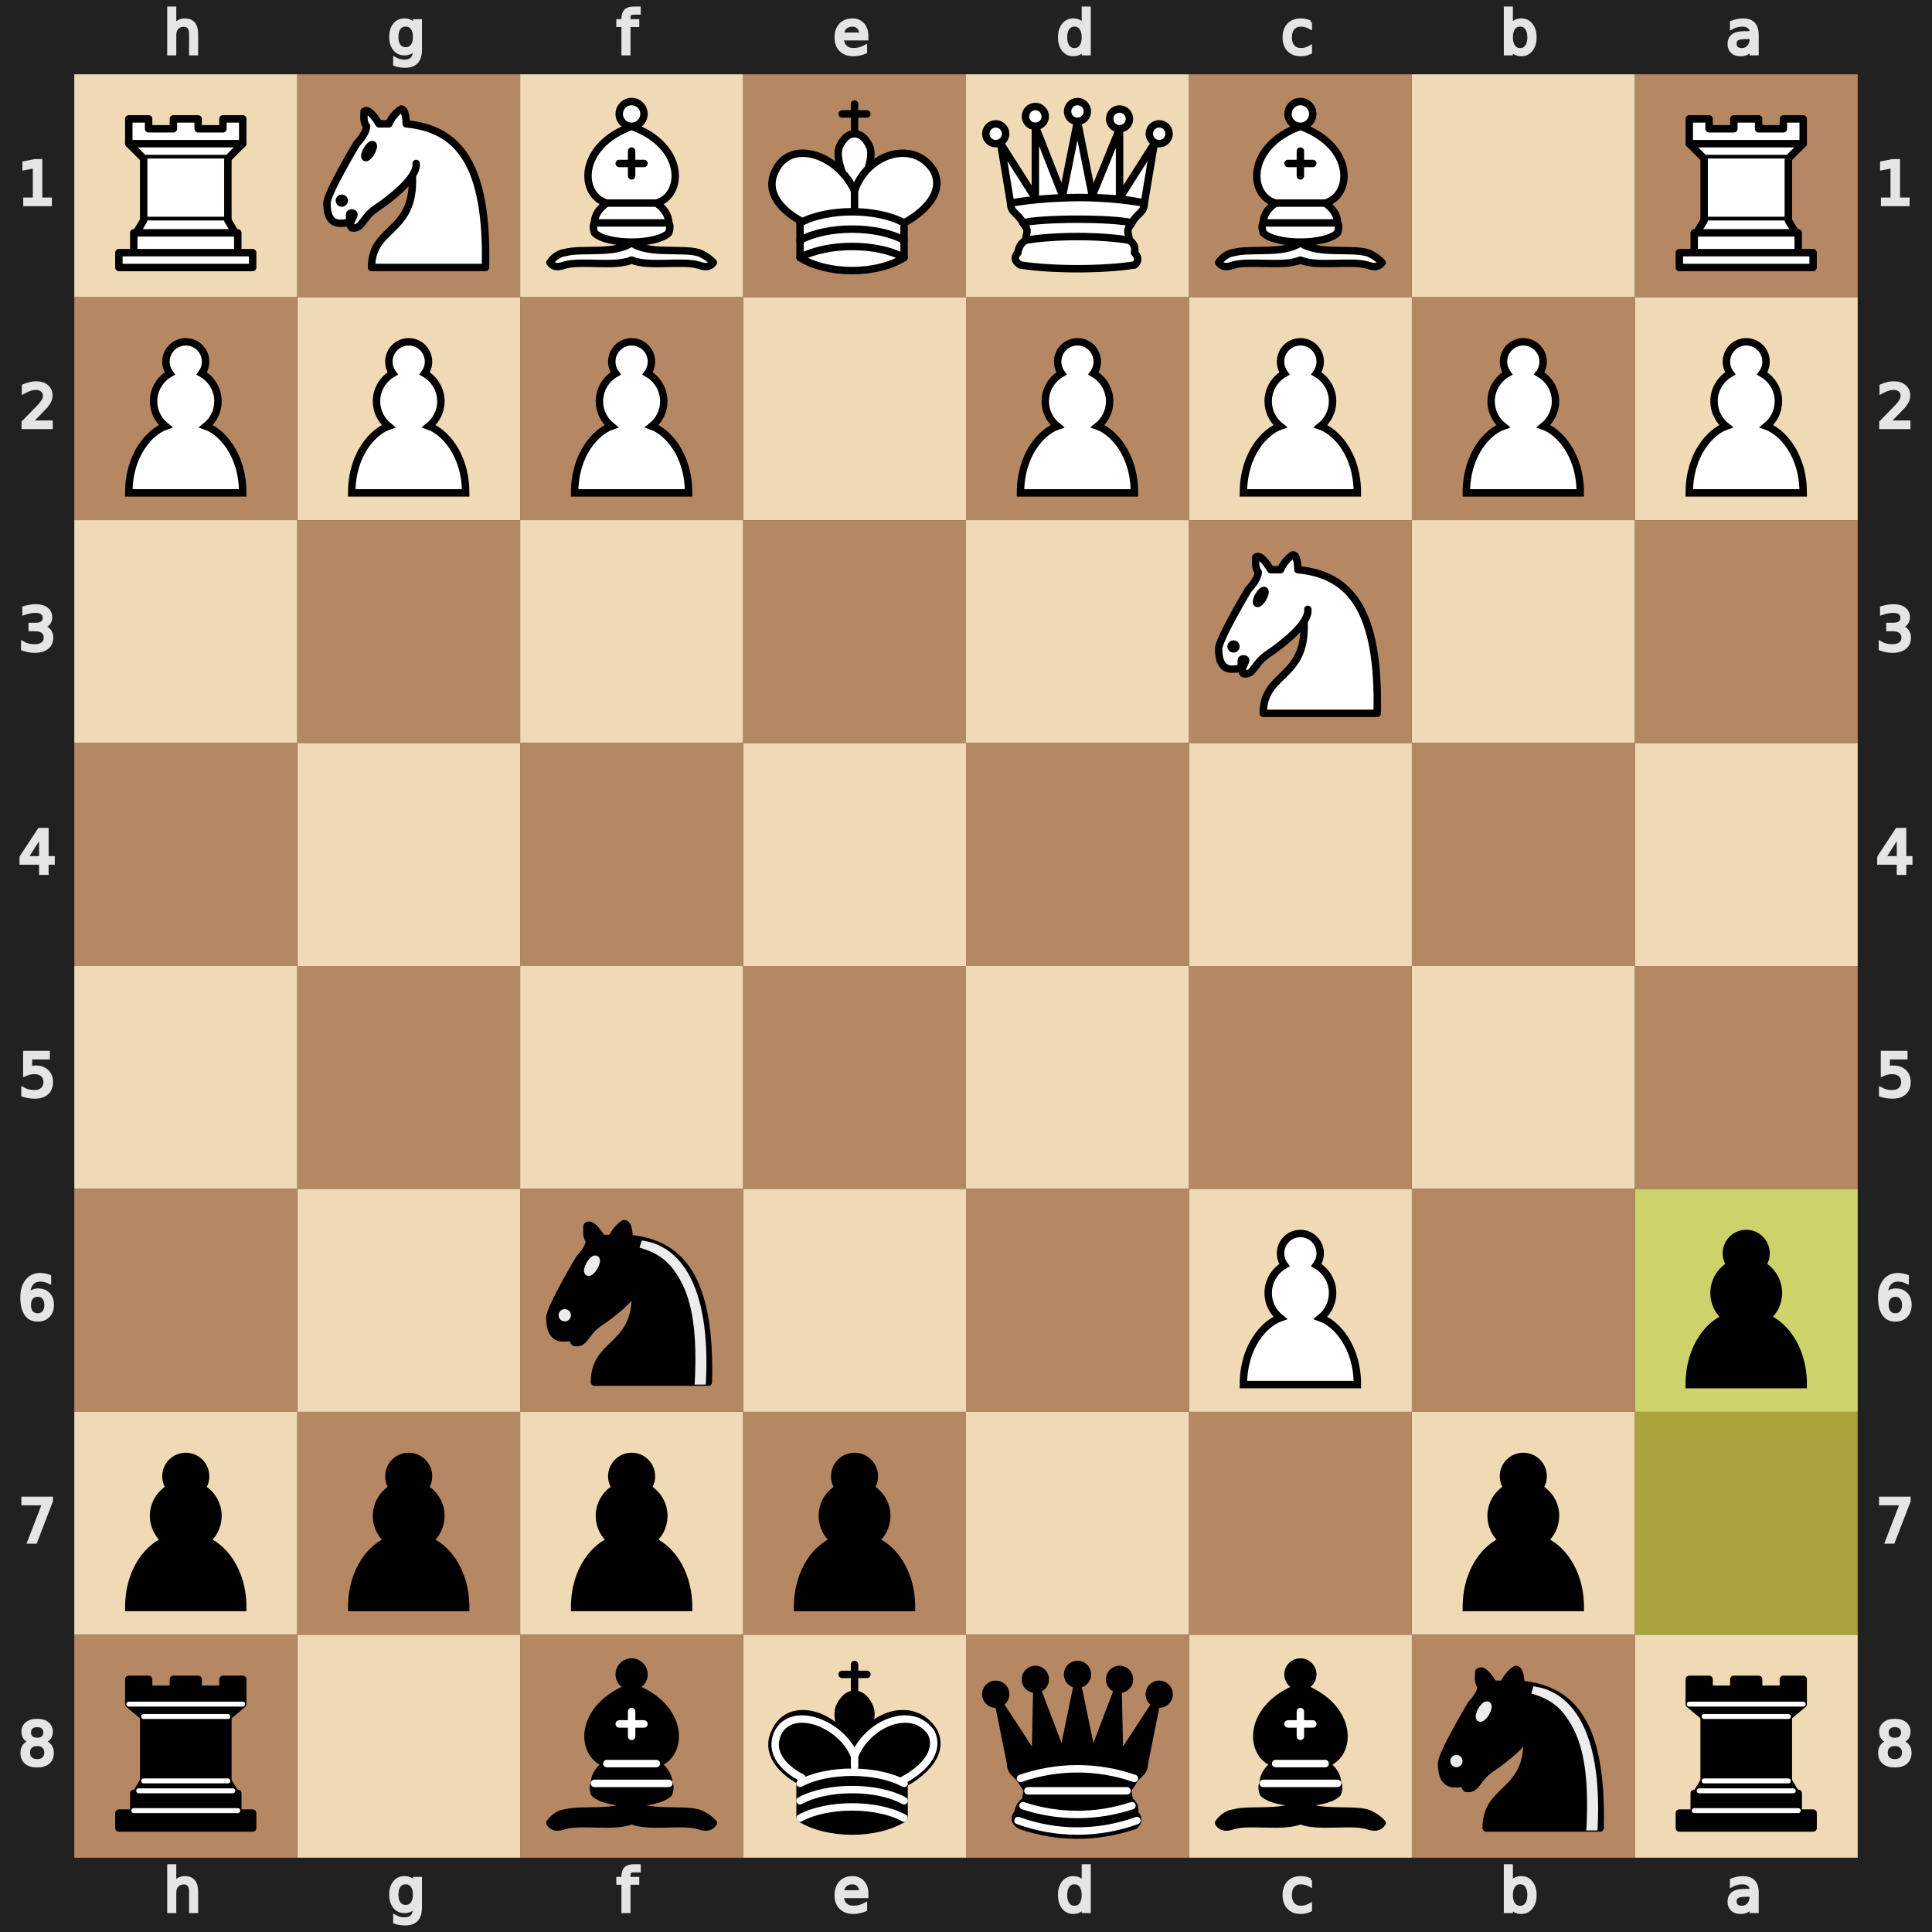
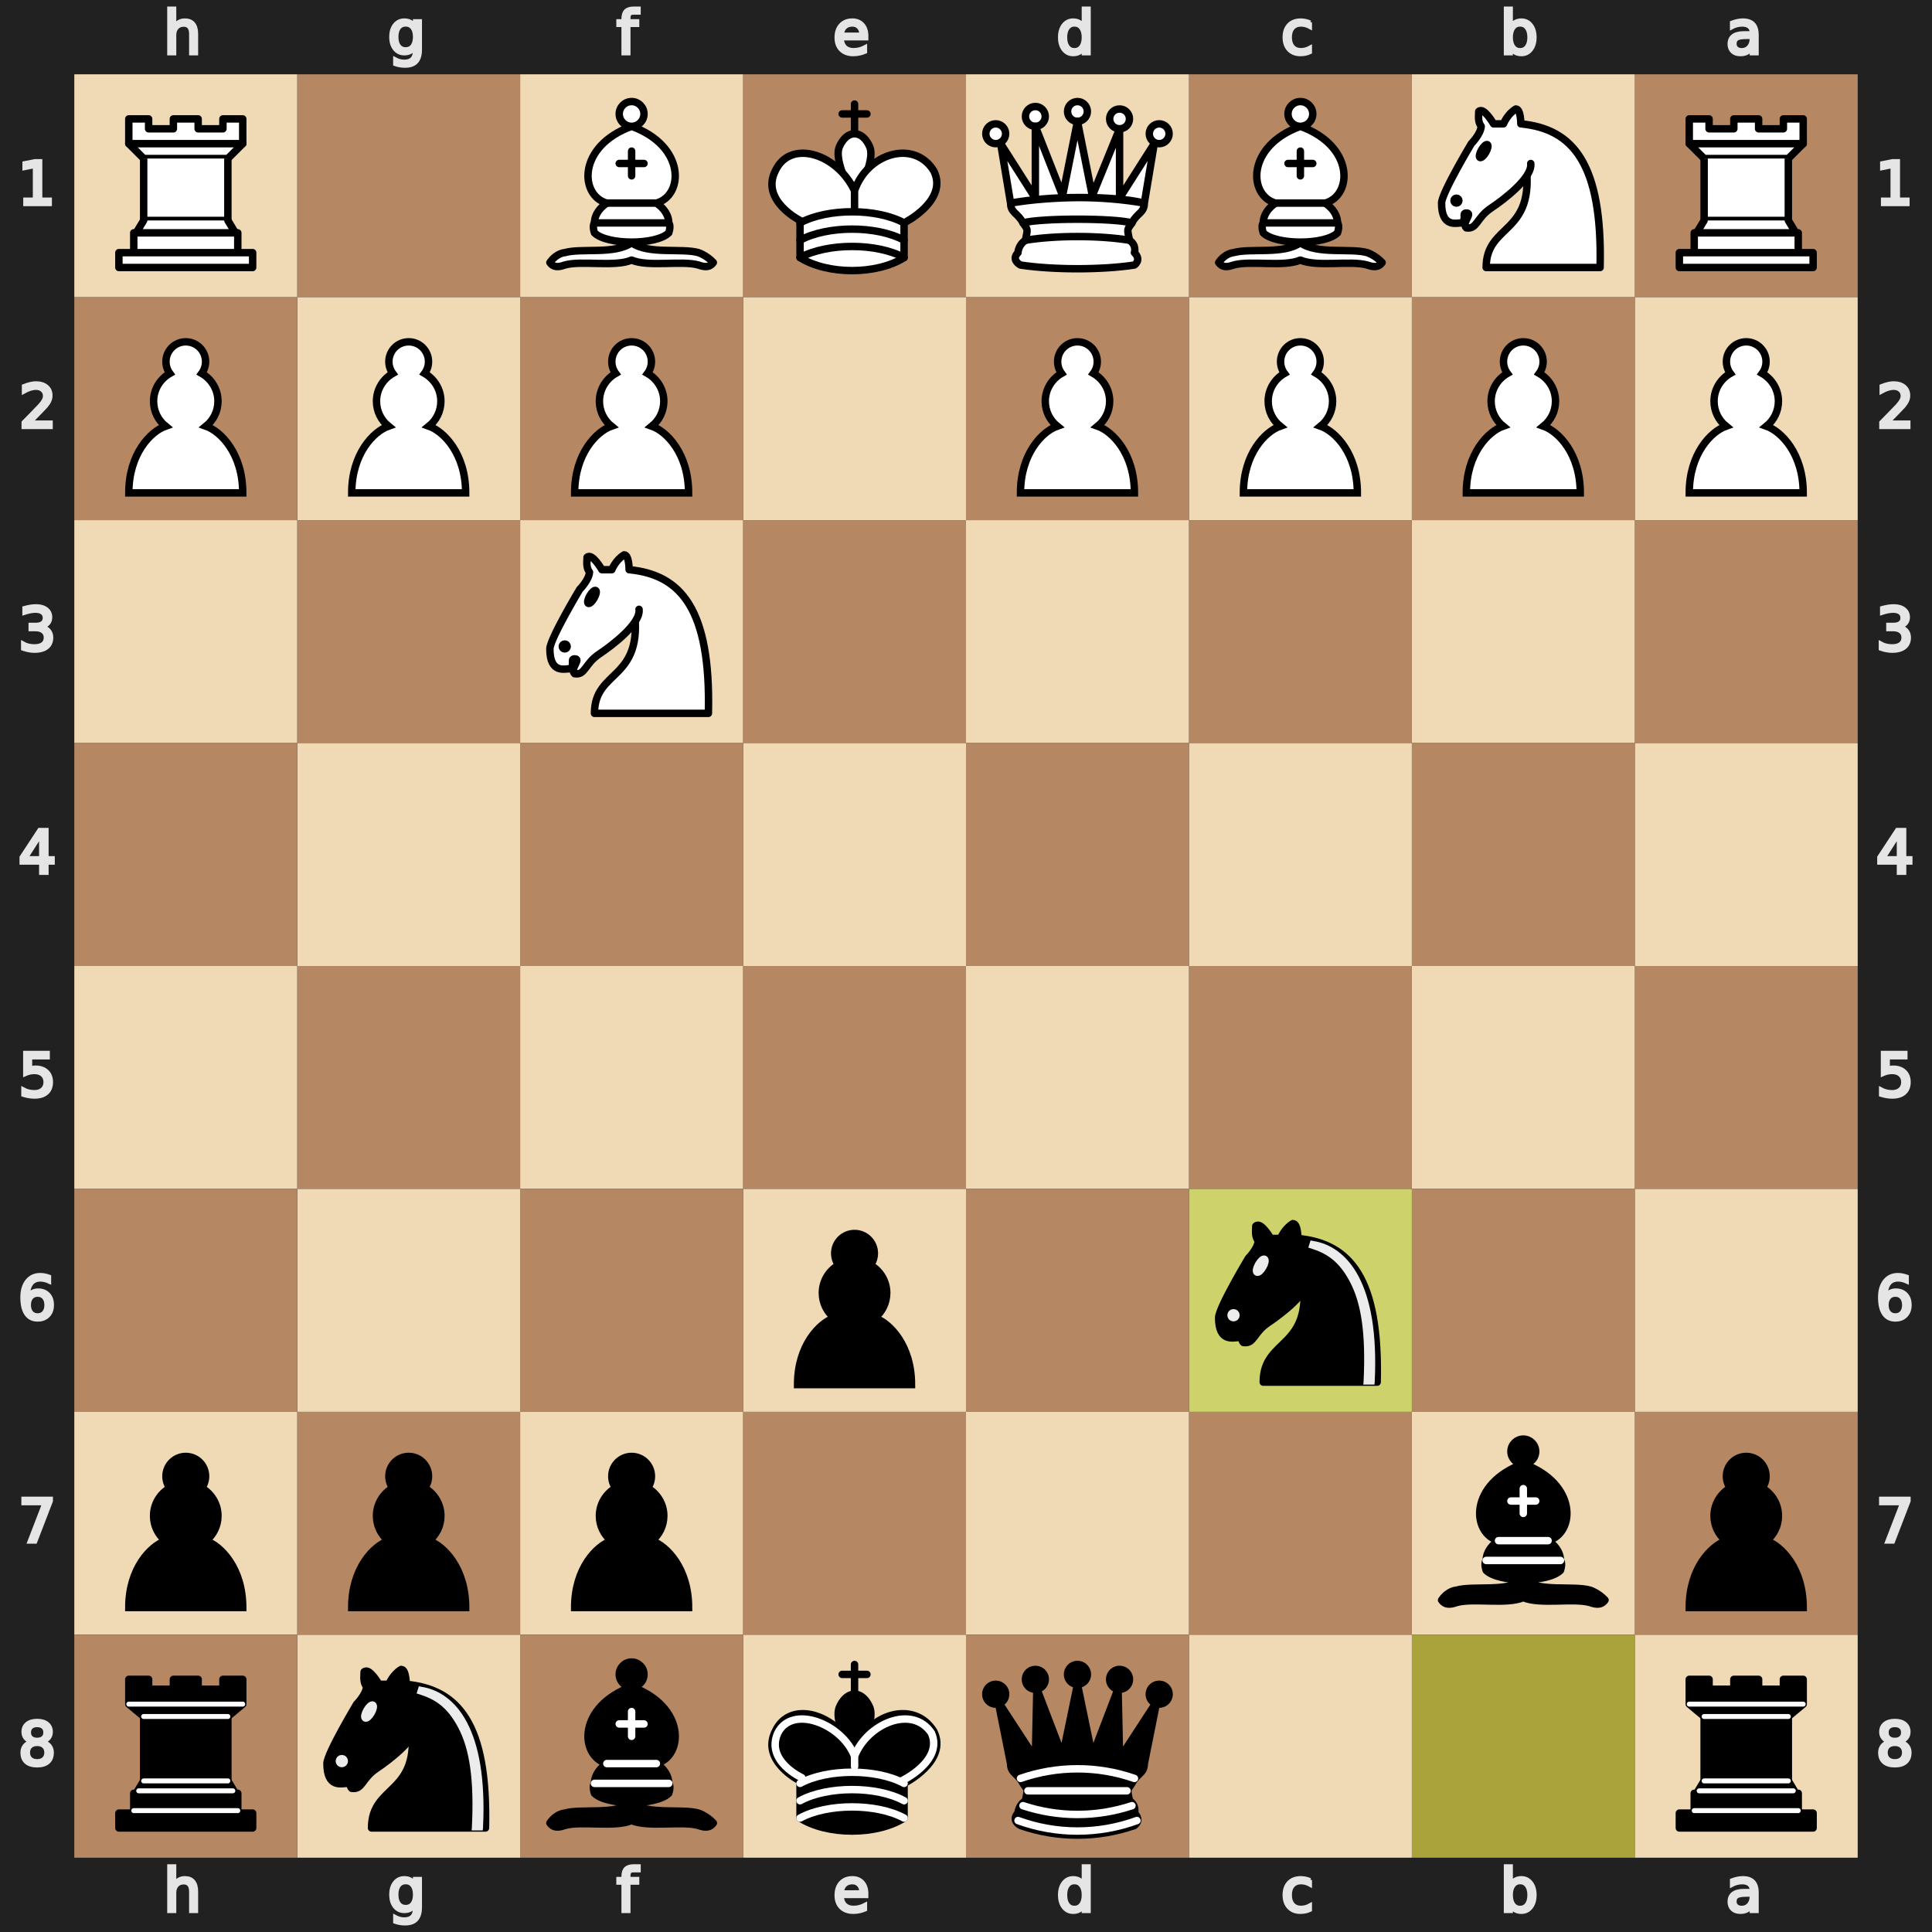
<svg xmlns="http://www.w3.org/2000/svg" xmlns:xlink="http://www.w3.org/1999/xlink" version="1.2" baseProfile="tiny" viewBox="0 0 390 390">
  <defs>
    <g id="white-pawn" class="white pawn">
      <path d="M22.5 9c-2.21 0-4 1.79-4 4 0 .89.29 1.71.78 2.38C17.33 16.5 16 18.59 16 21c0 2.03.94 3.84 2.41 5.03-3 1.06-7.41 5.55-7.41 13.47h23c0-7.92-4.41-12.41-7.41-13.47 1.47-1.19 2.41-3 2.41-5.03 0-2.41-1.33-4.5-3.28-5.62.49-.67.78-1.49.78-2.38 0-2.21-1.79-4-4-4z" fill="#fff" stroke="#000" stroke-width="1.5" stroke-linecap="round" />
    </g>
    <g id="white-knight" class="white knight" fill="none" fill-rule="evenodd" stroke="#000" stroke-width="1.5" stroke-linecap="round" stroke-linejoin="round">
      <path d="M 22,10 C 32.5,11 38.5,18 38,39 L 15,39 C 15,30 25,32.5 23,18" style="fill:#ffffff; stroke:#000000;" />
      <path d="M 24,18 C 24.38,20.91 18.45,25.37 16,27 C 13,29 13.18,31.34 11,31 C 9.958,30.06 12.41,27.96 11,28 C 10,28 11.19,29.23 10,30 C 9,30 5.997,31 6,26 C 6,24 12,14 12,14 C 12,14 13.89,12.1 14,10.5 C 13.27,9.506 13.5,8.5 13.5,7.5 C 14.5,6.5 16.5,10 16.5,10 L 18.5,10 C 18.5,10 19.28,8.008 21,7 C 22,7 22,10 22,10" style="fill:#ffffff; stroke:#000000;" />
      <path d="M 9.5 25.5 A 0.5 0.5 0 1 1 8.5,25.5 A 0.5 0.5 0 1 1 9.5 25.5 z" style="fill:#000000; stroke:#000000;" />
      <path d="M 15 15.5 A 0.5 1.5 0 1 1 14,15.5 A 0.5 1.5 0 1 1 15 15.5 z" transform="matrix(0.866,0.5,-0.5,0.866,9.693,-5.173)" style="fill:#000000; stroke:#000000;" />
    </g>
    <g id="white-bishop" class="white bishop" fill="none" fill-rule="evenodd" stroke="#000" stroke-width="1.5" stroke-linecap="round" stroke-linejoin="round">
      <g fill="#fff" stroke-linecap="butt">
        <path d="M9 36c3.39-.97 10.11.43 13.5-2 3.39 2.43 10.11 1.03 13.5 2 0 0 1.65.54 3 2-.68.97-1.65.99-3 .5-3.39-.97-10.11.46-13.5-1-3.39 1.46-10.11.03-13.5 1-1.354.49-2.323.47-3-.5 1.354-1.94 3-2 3-2zM15 32c2.5 2.5 12.5 2.5 15 0 .5-1.5 0-2 0-2 0-2.5-2.5-4-2.5-4 5.5-1.5 6-11.5-5-15.5-11 4-10.5 14-5 15.5 0 0-2.5 1.5-2.5 4 0 0-.5.5 0 2zM25 8a2.5 2.5 0 1 1-5 0 2.5 2.5 0 1 1 5 0z" />
      </g>
      <path d="M17.5 26h10M15 30h15m-7.5-14.5v5M20 18h5" stroke-linejoin="miter" />
    </g>
    <g id="white-rook" class="white rook" fill="#fff" fill-rule="evenodd" stroke="#000" stroke-width="1.5" stroke-linecap="round" stroke-linejoin="round">
      <path d="M9 39h27v-3H9v3zM12 36v-4h21v4H12zM11 14V9h4v2h5V9h5v2h5V9h4v5" stroke-linecap="butt" />
      <path d="M34 14l-3 3H14l-3-3" />
      <path d="M31 17v12.5H14V17" stroke-linecap="butt" stroke-linejoin="miter" />
      <path d="M31 29.5l1.5 2.5h-20l1.5-2.5" />
      <path d="M11 14h23" fill="none" stroke-linejoin="miter" />
    </g>
    <g id="white-queen" class="white queen" fill="#fff" fill-rule="evenodd" stroke="#000" stroke-width="1.5" stroke-linecap="round" stroke-linejoin="round">
      <path d="M8 12a2 2 0 1 1-4 0 2 2 0 1 1 4 0zM24.5 7.5a2 2 0 1 1-4 0 2 2 0 1 1 4 0zM41 12a2 2 0 1 1-4 0 2 2 0 1 1 4 0zM16 8.5a2 2 0 1 1-4 0 2 2 0 1 1 4 0zM33 9a2 2 0 1 1-4 0 2 2 0 1 1 4 0z" />
      <path d="M9 26c8.5-1.5 21-1.5 27 0l2-12-7 11V11l-5.5 13.5-3-15-3 15-5.5-14V25L7 14l2 12zM9 26c0 2 1.5 2 2.5 4 1 1.5 1 1 .5 3.5-1.5 1-1.5 2.5-1.5 2.5-1.5 1.5.5 2.5.5 2.5 6.5 1 16.5 1 23 0 0 0 1.5-1 0-2.5 0 0 .5-1.5-1-2.5-.5-2.5-.5-2 .5-3.5 1-2 2.5-2 2.5-4-8.5-1.5-18.5-1.5-27 0z" stroke-linecap="butt" />
      <path d="M11.5 30c3.5-1 18.5-1 22 0M12 33.5c6-1 15-1 21 0" fill="none" />
    </g>
    <g id="white-king" class="white king" fill="none" fill-rule="evenodd" stroke="#000" stroke-width="1.5" stroke-linecap="round" stroke-linejoin="round">
      <path d="M22.5 11.63V6M20 8h5" stroke-linejoin="miter" />
      <path d="M22.5 25s4.5-7.5 3-10.5c0 0-1-2.5-3-2.5s-3 2.5-3 2.5c-1.5 3 3 10.5 3 10.5" fill="#fff" stroke-linecap="butt" stroke-linejoin="miter" />
      <path d="M11.5 37c5.5 3.5 15.5 3.5 21 0v-7s9-4.5 6-10.5c-4-6.5-13.5-3.5-16 4V27v-3.5c-3.5-7.5-13-10.5-16-4-3 6 5 10 5 10V37z" fill="#fff" />
      <path d="M11.5 30c5.5-3 15.5-3 21 0m-21 3.5c5.5-3 15.5-3 21 0m-21 3.5c5.5-3 15.5-3 21 0" />
    </g>
    <g id="black-pawn" class="black pawn">
      <path d="M22.5 9c-2.21 0-4 1.79-4 4 0 .89.29 1.71.78 2.38C17.33 16.5 16 18.59 16 21c0 2.03.94 3.84 2.41 5.03-3 1.06-7.41 5.55-7.41 13.47h23c0-7.92-4.41-12.41-7.41-13.47 1.47-1.19 2.41-3 2.41-5.03 0-2.41-1.33-4.5-3.28-5.62.49-.67.78-1.49.78-2.38 0-2.21-1.79-4-4-4z" fill="#000" stroke="#000" stroke-width="1.5" stroke-linecap="round" />
    </g>
    <g id="black-knight" class="black knight" fill="none" fill-rule="evenodd" stroke="#000" stroke-width="1.5" stroke-linecap="round" stroke-linejoin="round">
      <path d="M 22,10 C 32.5,11 38.5,18 38,39 L 15,39 C 15,30 25,32.5 23,18" style="fill:#000000; stroke:#000000;" />
      <path d="M 24,18 C 24.38,20.91 18.45,25.37 16,27 C 13,29 13.18,31.34 11,31 C 9.958,30.06 12.41,27.96 11,28 C 10,28 11.19,29.23 10,30 C 9,30 5.997,31 6,26 C 6,24 12,14 12,14 C 12,14 13.89,12.1 14,10.5 C 13.27,9.506 13.5,8.5 13.5,7.5 C 14.5,6.5 16.5,10 16.5,10 L 18.5,10 C 18.5,10 19.28,8.008 21,7 C 22,7 22,10 22,10" style="fill:#000000; stroke:#000000;" />
      <path d="M 9.5 25.5 A 0.5 0.5 0 1 1 8.5,25.5 A 0.5 0.5 0 1 1 9.5 25.5 z" style="fill:#ececec; stroke:#ececec;" />
      <path d="M 15 15.5 A 0.5 1.5 0 1 1 14,15.5 A 0.5 1.5 0 1 1 15 15.5 z" transform="matrix(0.866,0.5,-0.5,0.866,9.693,-5.173)" style="fill:#ececec; stroke:#ececec;" />
      <path d="M 24.55,10.4 L 24.1,11.85 L 24.6,12 C 27.75,13 30.25,14.49 32.5,18.75 C 34.75,23.01 35.75,29.06 35.25,39 L 35.2,39.5 L 37.45,39.5 L 37.5,39 C 38,28.94 36.62,22.15 34.25,17.66 C 31.88,13.17 28.46,11.02 25.06,10.5 L 24.55,10.4 z " style="fill:#ececec; stroke:none;" />
    </g>
    <g id="black-bishop" class="black bishop" fill="none" fill-rule="evenodd" stroke="#000" stroke-width="1.5" stroke-linecap="round" stroke-linejoin="round">
      <path d="M9 36c3.39-.97 10.11.43 13.5-2 3.39 2.43 10.11 1.03 13.5 2 0 0 1.65.54 3 2-.68.97-1.65.99-3 .5-3.39-.97-10.11.46-13.5-1-3.39 1.46-10.11.03-13.5 1-1.354.49-2.323.47-3-.5 1.354-1.94 3-2 3-2zm6-4c2.5 2.5 12.5 2.5 15 0 .5-1.5 0-2 0-2 0-2.5-2.5-4-2.5-4 5.5-1.5 6-11.5-5-15.5-11 4-10.5 14-5 15.5 0 0-2.5 1.5-2.5 4 0 0-.5.5 0 2zM25 8a2.5 2.5 0 1 1-5 0 2.5 2.5 0 1 1 5 0z" fill="#000" stroke-linecap="butt" />
      <path d="M17.5 26h10M15 30h15m-7.5-14.5v5M20 18h5" stroke="#fff" stroke-linejoin="miter" />
    </g>
    <g id="black-rook" class="black rook" fill="#000" fill-rule="evenodd" stroke="#000" stroke-width="1.5" stroke-linecap="round" stroke-linejoin="round">
      <path d="M9 39h27v-3H9v3zM12.5 32l1.5-2.5h17l1.5 2.5h-20zM12 36v-4h21v4H12z" stroke-linecap="butt" />
      <path d="M14 29.5v-13h17v13H14z" stroke-linecap="butt" stroke-linejoin="miter" />
      <path d="M14 16.5L11 14h23l-3 2.5H14zM11 14V9h4v2h5V9h5v2h5V9h4v5H11z" stroke-linecap="butt" />
      <path d="M12 35.5h21M13 31.5h19M14 29.5h17M14 16.5h17M11 14h23" fill="none" stroke="#fff" stroke-width="1" stroke-linejoin="miter" />
    </g>
    <g id="black-queen" class="black queen" fill="#000" fill-rule="evenodd" stroke="#000" stroke-width="1.5" stroke-linecap="round" stroke-linejoin="round">
      <g fill="#000" stroke="none">
        <circle cx="6" cy="12" r="2.75" />
        <circle cx="14" cy="9" r="2.75" />
        <circle cx="22.5" cy="8" r="2.75" />
        <circle cx="31" cy="9" r="2.75" />
        <circle cx="39" cy="12" r="2.75" />
      </g>
      <path d="M9 26c8.5-1.5 21-1.5 27 0l2.5-12.5L31 25l-.3-14.1-5.2 13.6-3-14.5-3 14.5-5.2-13.6L14 25 6.5 13.5 9 26zM9 26c0 2 1.5 2 2.5 4 1 1.5 1 1 .5 3.5-1.5 1-1.5 2.5-1.5 2.5-1.5 1.5.5 2.5.5 2.5 6.5 1 16.5 1 23 0 0 0 1.5-1 0-2.5 0 0 .5-1.5-1-2.5-.5-2.5-.5-2 .5-3.5 1-2 2.5-2 2.5-4-8.5-1.5-18.5-1.5-27 0z" stroke-linecap="butt" />
      <path d="M11 38.5a35 35 1 0 0 23 0" fill="none" stroke-linecap="butt" />
      <path d="M11 29a35 35 1 0 1 23 0M12.5 31.5h20M11.5 34.5a35 35 1 0 0 22 0M10.5 37.5a35 35 1 0 0 24 0" fill="none" stroke="#fff" />
    </g>
    <g id="black-king" class="black king" fill="none" fill-rule="evenodd" stroke="#000" stroke-width="1.5" stroke-linecap="round" stroke-linejoin="round">
      <path d="M22.5 11.63V6" stroke-linejoin="miter" />
      <path d="M22.5 25s4.5-7.5 3-10.5c0 0-1-2.5-3-2.5s-3 2.5-3 2.5c-1.5 3 3 10.5 3 10.5" fill="#000" stroke-linecap="butt" stroke-linejoin="miter" />
      <path d="M11.5 37c5.5 3.5 15.5 3.5 21 0v-7s9-4.5 6-10.5c-4-6.5-13.5-3.5-16 4V27v-3.5c-3.5-7.5-13-10.5-16-4-3 6 5 10 5 10V37z" fill="#000" />
      <path d="M20 8h5" stroke-linejoin="miter" />
      <path d="M32 29.5s8.5-4 6.03-9.65C34.15 14 25 18 22.5 24.5l.01 2.1-.01-2.1C20 18 9.906 14 6.997 19.85c-2.497 5.65 4.853 9 4.853 9M11.5 30c5.5-3 15.5-3 21 0m-21 3.5c5.5-3 15.5-3 21 0m-21 3.5c5.5-3 15.5-3 21 0" stroke="#fff" />
    </g>
  </defs>
  <rect x="0" y="0" width="390" height="390" fill="#212121" />
  <g transform="translate(335, 0) scale(0.75, 0.75)" fill="#e5e5e5" stroke="#e5e5e5">
    <path d="M23.328 10.016q-1.742 0-2.414.398-.672.398-.672 1.36 0 .765.5 1.218.508.445 1.375.445 1.196 0 1.914-.843.727-.852.727-2.258v-.32zm2.867-.594v4.992h-1.437v-1.328q-.492.797-1.227 1.18-.734.375-1.797.375-1.343 0-2.14-.75-.79-.758-.79-2.024 0-1.476.985-2.226.992-.75 2.953-.75h2.016V8.75q0-.992-.656-1.531-.649-.547-1.829-.547-.75 0-1.46.18-.711.18-1.368.539V6.062q.79-.304 1.532-.453.742-.156 1.445-.156 1.898 0 2.836.984.937.985.937 2.985z" />
  </g>
  <g transform="translate(335, 375) scale(0.75, 0.75)" fill="#e5e5e5" stroke="#e5e5e5">
    <path d="M23.328 10.016q-1.742 0-2.414.398-.672.398-.672 1.36 0 .765.5 1.218.508.445 1.375.445 1.196 0 1.914-.843.727-.852.727-2.258v-.32zm2.867-.594v4.992h-1.437v-1.328q-.492.797-1.227 1.18-.734.375-1.797.375-1.343 0-2.14-.75-.79-.758-.79-2.024 0-1.476.985-2.226.992-.75 2.953-.75h2.016V8.75q0-.992-.656-1.531-.649-.547-1.829-.547-.75 0-1.46.18-.711.18-1.368.539V6.062q.79-.304 1.532-.453.742-.156 1.445-.156 1.898 0 2.836.984.937.985.937 2.985z" />
  </g>
  <g transform="translate(290, 0) scale(0.75, 0.75)" fill="#e5e5e5" stroke="#e5e5e5">
    <path d="M24.922 10.047q0-1.586-.656-2.485-.649-.906-1.79-.906-1.14 0-1.796.906-.649.899-.649 2.485 0 1.586.649 2.492.656.898 1.797.898 1.14 0 1.789-.898.656-.906.656-2.492zm-4.89-3.055q.452-.781 1.14-1.156.695-.383 1.656-.383 1.594 0 2.586 1.266 1 1.265 1 3.328 0 2.062-1 3.328-.992 1.266-2.586 1.266-.96 0-1.656-.375-.688-.383-1.14-1.164v1.312h-1.446V2.258h1.445z" />
  </g>
  <g transform="translate(290, 375) scale(0.75, 0.75)" fill="#e5e5e5" stroke="#e5e5e5">
    <path d="M24.922 10.047q0-1.586-.656-2.485-.649-.906-1.79-.906-1.14 0-1.796.906-.649.899-.649 2.485 0 1.586.649 2.492.656.898 1.797.898 1.14 0 1.789-.898.656-.906.656-2.492zm-4.89-3.055q.452-.781 1.14-1.156.695-.383 1.656-.383 1.594 0 2.586 1.266 1 1.265 1 3.328 0 2.062-1 3.328-.992 1.266-2.586 1.266-.96 0-1.656-.375-.688-.383-1.14-1.164v1.312h-1.446V2.258h1.445z" />
  </g>
  <g transform="translate(245, 0) scale(0.75, 0.75)" fill="#e5e5e5" stroke="#e5e5e5">
    <path d="M25.96 6v1.344q-.608-.336-1.226-.5-.609-.172-1.234-.172-1.398 0-2.172.89-.773.883-.773 2.485 0 1.601.773 2.492.774.883 2.172.883.625 0 1.234-.164.618-.172 1.227-.508v1.328q-.602.281-1.25.422-.64.14-1.367.14-1.977 0-3.14-1.242-1.165-1.242-1.165-3.351 0-2.14 1.172-3.367 1.18-1.227 3.227-1.227.664 0 1.296.14.633.134 1.227.407z" />
  </g>
  <g transform="translate(245, 375) scale(0.75, 0.75)" fill="#e5e5e5" stroke="#e5e5e5">
    <path d="M25.96 6v1.344q-.608-.336-1.226-.5-.609-.172-1.234-.172-1.398 0-2.172.89-.773.883-.773 2.485 0 1.601.773 2.492.774.883 2.172.883.625 0 1.234-.164.618-.172 1.227-.508v1.328q-.602.281-1.25.422-.64.14-1.367.14-1.977 0-3.14-1.242-1.165-1.242-1.165-3.351 0-2.14 1.172-3.367 1.18-1.227 3.227-1.227.664 0 1.296.14.633.134 1.227.407z" />
  </g>
  <g transform="translate(200, 0) scale(0.75, 0.75)" fill="#e5e5e5" stroke="#e5e5e5">
    <path d="M24.973 6.992V2.258h1.437v12.156h-1.437v-1.312q-.453.78-1.149 1.164-.687.375-1.656.375-1.586 0-2.586-1.266-.992-1.266-.992-3.328 0-2.063.992-3.328 1-1.266 2.586-1.266.969 0 1.656.383.696.375 1.149 1.156zm-4.899 3.055q0 1.586.649 2.492.656.898 1.797.898 1.14 0 1.796-.898.657-.906.657-2.492 0-1.586-.657-2.485-.656-.906-1.796-.906-1.141 0-1.797.906-.649.899-.649 2.485z" />
  </g>
  <g transform="translate(200, 375) scale(0.75, 0.75)" fill="#e5e5e5" stroke="#e5e5e5">
    <path d="M24.973 6.992V2.258h1.437v12.156h-1.437v-1.312q-.453.78-1.149 1.164-.687.375-1.656.375-1.586 0-2.586-1.266-.992-1.266-.992-3.328 0-2.063.992-3.328 1-1.266 2.586-1.266.969 0 1.656.383.696.375 1.149 1.156zm-4.899 3.055q0 1.586.649 2.492.656.898 1.797.898 1.14 0 1.796-.898.657-.906.657-2.492 0-1.586-.657-2.485-.656-.906-1.796-.906-1.141 0-1.797.906-.649.899-.649 2.485z" />
  </g>
  <g transform="translate(155, 0) scale(0.75, 0.75)" fill="#e5e5e5" stroke="#e5e5e5">
    <path d="M26.555 9.68v.703h-6.61q.094 1.484.89 2.265.806.774 2.235.774.828 0 1.602-.203.781-.203 1.547-.61v1.36q-.774.328-1.586.5-.813.172-1.649.172-2.093 0-3.32-1.22-1.219-1.218-1.219-3.296 0-2.148 1.157-3.406 1.164-1.266 3.132-1.266 1.766 0 2.79 1.14 1.03 1.134 1.03 3.087zm-1.438-.422q-.015-1.18-.664-1.883-.64-.703-1.703-.703-1.203 0-1.93.68-.718.68-.828 1.914z" />
  </g>
  <g transform="translate(155, 375) scale(0.75, 0.75)" fill="#e5e5e5" stroke="#e5e5e5">
    <path d="M26.555 9.68v.703h-6.61q.094 1.484.89 2.265.806.774 2.235.774.828 0 1.602-.203.781-.203 1.547-.61v1.36q-.774.328-1.586.5-.813.172-1.649.172-2.093 0-3.32-1.22-1.219-1.218-1.219-3.296 0-2.148 1.157-3.406 1.164-1.266 3.132-1.266 1.766 0 2.79 1.14 1.03 1.134 1.03 3.087zm-1.438-.422q-.015-1.18-.664-1.883-.64-.703-1.703-.703-1.203 0-1.93.68-.718.68-.828 1.914z" />
  </g>
  <g transform="translate(110, 0) scale(0.75, 0.75)" fill="#e5e5e5" stroke="#e5e5e5">
    <path d="M25.285 2.258v1.195H23.91q-.773 0-1.078.313-.297.312-.297 1.125v.773h2.367v1.117h-2.367v7.633H21.09V6.781h-1.375V5.664h1.375v-.61q0-1.46.68-2.124.68-.672 2.156-.672z" />
  </g>
  <g transform="translate(110, 375) scale(0.75, 0.75)" fill="#e5e5e5" stroke="#e5e5e5">
    <path d="M25.285 2.258v1.195H23.91q-.773 0-1.078.313-.297.312-.297 1.125v.773h2.367v1.117h-2.367v7.633H21.09V6.781h-1.375V5.664h1.375v-.61q0-1.46.68-2.124.68-.672 2.156-.672z" />
  </g>
  <g transform="translate(65, 0) scale(0.75, 0.75)" fill="#e5e5e5" stroke="#e5e5e5">
    <path d="M24.973 9.937q0-1.562-.649-2.421-.64-.86-1.804-.86-1.157 0-1.805.86-.64.859-.64 2.421 0 1.555.64 2.415.648.859 1.805.859 1.164 0 1.804-.86.649-.859.649-2.414zm1.437 3.391q0 2.234-.992 3.32-.992 1.094-3.04 1.094-.757 0-1.429-.117-.672-.11-1.304-.344v-1.398q.632.344 1.25.508.617.164 1.257.164 1.414 0 2.118-.743.703-.734.703-2.226v-.711q-.446.773-1.141 1.156-.695.383-1.664.383-1.61 0-2.594-1.227-.984-1.226-.984-3.25 0-2.03.984-3.257.985-1.227 2.594-1.227.969 0 1.664.383t1.14 1.156V5.664h1.438z" />
  </g>
  <g transform="translate(65, 375) scale(0.75, 0.75)" fill="#e5e5e5" stroke="#e5e5e5">
    <path d="M24.973 9.937q0-1.562-.649-2.421-.64-.86-1.804-.86-1.157 0-1.805.86-.64.859-.64 2.421 0 1.555.64 2.415.648.859 1.805.859 1.164 0 1.804-.86.649-.859.649-2.414zm1.437 3.391q0 2.234-.992 3.32-.992 1.094-3.04 1.094-.757 0-1.429-.117-.672-.11-1.304-.344v-1.398q.632.344 1.25.508.617.164 1.257.164 1.414 0 2.118-.743.703-.734.703-2.226v-.711q-.446.773-1.141 1.156-.695.383-1.664.383-1.61 0-2.594-1.227-.984-1.226-.984-3.25 0-2.03.984-3.257.985-1.227 2.594-1.227.969 0 1.664.383t1.14 1.156V5.664h1.438z" />
  </g>
  <g transform="translate(20, 0) scale(0.75, 0.75)" fill="#e5e5e5" stroke="#e5e5e5">
    <path d="M26.164 9.133v5.281h-1.437V9.18q0-1.243-.485-1.86-.484-.617-1.453-.617-1.164 0-1.836.742-.672.742-.672 2.024v4.945h-1.445V2.258h1.445v4.765q.516-.789 1.211-1.18.703-.39 1.617-.39 1.508 0 2.282.938.773.93.773 2.742z" />
  </g>
  <g transform="translate(20, 375) scale(0.75, 0.75)" fill="#e5e5e5" stroke="#e5e5e5">
    <path d="M26.164 9.133v5.281h-1.437V9.18q0-1.243-.485-1.86-.484-.617-1.453-.617-1.164 0-1.836.742-.672.742-.672 2.024v4.945h-1.445V2.258h1.445v4.765q.516-.789 1.211-1.18.703-.39 1.617-.39 1.508 0 2.282.938.773.93.773 2.742z" />
  </g>
  <g transform="translate(0, 20) scale(0.75, 0.75)" fill="#e5e5e5" stroke="#e5e5e5">
    <path d="M6.754 26.996h2.578v-8.898l-2.805.562v-1.437l2.79-.563h1.578v10.336h2.578v1.328h-6.72z" />
  </g>
  <g transform="translate(375, 20) scale(0.75, 0.75)" fill="#e5e5e5" stroke="#e5e5e5">
    <path d="M6.754 26.996h2.578v-8.898l-2.805.562v-1.437l2.79-.563h1.578v10.336h2.578v1.328h-6.72z" />
  </g>
  <g transform="translate(0, 65) scale(0.75, 0.75)" fill="#e5e5e5" stroke="#e5e5e5">
    <path d="M8.195 26.996h5.508v1.328H6.297v-1.328q.898-.93 2.445-2.492 1.555-1.57 1.953-2.024.758-.851 1.055-1.437.305-.594.305-1.164 0-.93-.657-1.516-.648-.586-1.695-.586-.742 0-1.57.258-.82.258-1.758.781v-1.593q.953-.383 1.781-.578.828-.196 1.516-.196 1.812 0 2.89.906 1.079.907 1.079 2.422 0 .72-.274 1.368-.265.64-.976 1.515-.196.227-1.243 1.313-1.046 1.078-2.953 3.023z" />
  </g>
  <g transform="translate(375, 65) scale(0.75, 0.75)" fill="#e5e5e5" stroke="#e5e5e5">
    <path d="M8.195 26.996h5.508v1.328H6.297v-1.328q.898-.93 2.445-2.492 1.555-1.57 1.953-2.024.758-.851 1.055-1.437.305-.594.305-1.164 0-.93-.657-1.516-.648-.586-1.695-.586-.742 0-1.57.258-.82.258-1.758.781v-1.593q.953-.383 1.781-.578.828-.196 1.516-.196 1.812 0 2.89.906 1.079.907 1.079 2.422 0 .72-.274 1.368-.265.64-.976 1.515-.196.227-1.243 1.313-1.046 1.078-2.953 3.023z" />
  </g>
  <g transform="translate(0, 110) scale(0.75, 0.75)" fill="#e5e5e5" stroke="#e5e5e5">
    <path d="M11.434 22.035q1.132.242 1.765 1.008.64.766.64 1.89 0 1.727-1.187 2.672-1.187.946-3.375.946-.734 0-1.515-.149-.774-.14-1.602-.43V26.45q.656.383 1.438.578.78.196 1.632.196 1.485 0 2.258-.586.782-.586.782-1.703 0-1.032-.727-1.61-.719-.586-2.008-.586h-1.36v-1.297h1.423q1.164 0 1.78-.46.618-.47.618-1.344 0-.899-.64-1.375-.633-.485-1.82-.485-.65 0-1.391.141-.743.14-1.633.437V16.95q.898-.25 1.68-.375.788-.125 1.484-.125 1.797 0 2.844.82 1.046.813 1.046 2.204 0 .968-.554 1.64-.555.664-1.578.922z" />
  </g>
  <g transform="translate(375, 110) scale(0.75, 0.75)" fill="#e5e5e5" stroke="#e5e5e5">
    <path d="M11.434 22.035q1.132.242 1.765 1.008.64.766.64 1.89 0 1.727-1.187 2.672-1.187.946-3.375.946-.734 0-1.515-.149-.774-.14-1.602-.43V26.45q.656.383 1.438.578.78.196 1.632.196 1.485 0 2.258-.586.782-.586.782-1.703 0-1.032-.727-1.61-.719-.586-2.008-.586h-1.36v-1.297h1.423q1.164 0 1.78-.46.618-.47.618-1.344 0-.899-.64-1.375-.633-.485-1.82-.485-.65 0-1.391.141-.743.14-1.633.437V16.95q.898-.25 1.68-.375.788-.125 1.484-.125 1.797 0 2.844.82 1.046.813 1.046 2.204 0 .968-.554 1.64-.555.664-1.578.922z" />
  </g>
  <g transform="translate(0, 155) scale(0.75, 0.75)" fill="#e5e5e5" stroke="#e5e5e5">
    <path d="M11.016 18.035L7.03 24.262h3.985zm-.414-1.375h1.984v7.602h1.664v1.312h-1.664v2.75h-1.57v-2.75H5.75v-1.523z" />
  </g>
  <g transform="translate(375, 155) scale(0.75, 0.75)" fill="#e5e5e5" stroke="#e5e5e5">
    <path d="M11.016 18.035L7.03 24.262h3.985zm-.414-1.375h1.984v7.602h1.664v1.312h-1.664v2.75h-1.57v-2.75H5.75v-1.523z" />
  </g>
  <g transform="translate(0, 200) scale(0.75, 0.75)" fill="#e5e5e5" stroke="#e5e5e5">
    <path d="M6.719 16.66h6.195v1.328h-4.75v2.86q.344-.118.688-.172.343-.063.687-.063 1.953 0 3.094 1.07 1.14 1.07 1.14 2.899 0 1.883-1.171 2.93-1.172 1.039-3.305 1.039-.735 0-1.5-.125-.758-.125-1.57-.375v-1.586q.703.383 1.453.57.75.188 1.586.188 1.351 0 2.14-.711.79-.711.79-1.93 0-1.219-.79-1.93-.789-.71-2.14-.71-.633 0-1.266.14-.625.14-1.281.438z" />
  </g>
  <g transform="translate(375, 200) scale(0.75, 0.75)" fill="#e5e5e5" stroke="#e5e5e5">
    <path d="M6.719 16.66h6.195v1.328h-4.75v2.86q.344-.118.688-.172.343-.063.687-.063 1.953 0 3.094 1.07 1.14 1.07 1.14 2.899 0 1.883-1.171 2.93-1.172 1.039-3.305 1.039-.735 0-1.5-.125-.758-.125-1.57-.375v-1.586q.703.383 1.453.57.75.188 1.586.188 1.351 0 2.14-.711.79-.711.79-1.93 0-1.219-.79-1.93-.789-.71-2.14-.71-.633 0-1.266.14-.625.14-1.281.438z" />
  </g>
  <g transform="translate(0, 245) scale(0.75, 0.75)" fill="#e5e5e5" stroke="#e5e5e5">
    <path d="M10.137 21.863q-1.063 0-1.688.727-.617.726-.617 1.992 0 1.258.617 1.992.625.727 1.688.727 1.062 0 1.68-.727.624-.734.624-1.992 0-1.266-.625-1.992-.617-.727-1.68-.727zm3.133-4.945v1.437q-.594-.28-1.204-.43-.601-.148-1.195-.148-1.562 0-2.39 1.055-.82 1.055-.938 3.188.46-.68 1.156-1.04.696-.367 1.531-.367 1.758 0 2.774 1.07 1.023 1.063 1.023 2.899 0 1.797-1.062 2.883-1.063 1.086-2.828 1.086-2.024 0-3.094-1.547-1.07-1.555-1.07-4.5 0-2.766 1.312-4.406 1.313-1.649 3.524-1.649.593 0 1.195.117.61.118 1.266.352z" />
  </g>
  <g transform="translate(375, 245) scale(0.75, 0.75)" fill="#e5e5e5" stroke="#e5e5e5">
    <path d="M10.137 21.863q-1.063 0-1.688.727-.617.726-.617 1.992 0 1.258.617 1.992.625.727 1.688.727 1.062 0 1.68-.727.624-.734.624-1.992 0-1.266-.625-1.992-.617-.727-1.68-.727zm3.133-4.945v1.437q-.594-.28-1.204-.43-.601-.148-1.195-.148-1.562 0-2.39 1.055-.82 1.055-.938 3.188.46-.68 1.156-1.04.696-.367 1.531-.367 1.758 0 2.774 1.07 1.023 1.063 1.023 2.899 0 1.797-1.062 2.883-1.063 1.086-2.828 1.086-2.024 0-3.094-1.547-1.07-1.555-1.07-4.5 0-2.766 1.312-4.406 1.313-1.649 3.524-1.649.593 0 1.195.117.61.118 1.266.352z" />
  </g>
  <g transform="translate(0, 290) scale(0.75, 0.75)" fill="#e5e5e5" stroke="#e5e5e5">
    <path d="M6.25 16.66h7.5v.672L9.516 28.324H7.867l3.985-10.336H6.25z" />
  </g>
  <g transform="translate(375, 290) scale(0.75, 0.75)" fill="#e5e5e5" stroke="#e5e5e5">
    <path d="M6.25 16.66h7.5v.672L9.516 28.324H7.867l3.985-10.336H6.25z" />
  </g>
  <g transform="translate(0, 335) scale(0.75, 0.75)" fill="#e5e5e5" stroke="#e5e5e5">
    <path d="M10 22.785q-1.125 0-1.773.602-.641.601-.641 1.656t.64 1.656q.649.602 1.774.602t1.773-.602q.649-.61.649-1.656 0-1.055-.649-1.656-.64-.602-1.773-.602zm-1.578-.672q-1.016-.25-1.586-.945-.563-.695-.563-1.695 0-1.399.993-2.211 1-.813 2.734-.813 1.742 0 2.734.813.993.812.993 2.21 0 1-.57 1.696-.563.695-1.571.945 1.14.266 1.773 1.04.641.773.641 1.89 0 1.695-1.04 2.602-1.03.906-2.96.906t-2.969-.906Q6 26.738 6 25.043q0-1.117.64-1.89.641-.774 1.782-1.04zm-.578-2.492q0 .906.562 1.414.57.508 1.594.508 1.016 0 1.586-.508.578-.508.578-1.414 0-.906-.578-1.414-.57-.508-1.586-.508-1.023 0-1.594.508-.562.508-.562 1.414z" />
  </g>
  <g transform="translate(375, 335) scale(0.75, 0.75)" fill="#e5e5e5" stroke="#e5e5e5">
    <path d="M10 22.785q-1.125 0-1.773.602-.641.601-.641 1.656t.64 1.656q.649.602 1.774.602t1.773-.602q.649-.61.649-1.656 0-1.055-.649-1.656-.64-.602-1.773-.602zm-1.578-.672q-1.016-.25-1.586-.945-.563-.695-.563-1.695 0-1.399.993-2.211 1-.813 2.734-.813 1.742 0 2.734.813.993.812.993 2.21 0 1-.57 1.696-.563.695-1.571.945 1.14.266 1.773 1.04.641.773.641 1.89 0 1.695-1.04 2.602-1.03.906-2.96.906t-2.969-.906Q6 26.738 6 25.043q0-1.117.64-1.89.641-.774 1.782-1.04zm-.578-2.492q0 .906.562 1.414.57.508 1.594.508 1.016 0 1.586-.508.578-.508.578-1.414 0-.906-.578-1.414-.57-.508-1.586-.508-1.023 0-1.594.508-.562.508-.562 1.414z" />
  </g>
  <rect x="330" y="15" width="45" height="45" class="square dark a1" stroke="none" fill="#b58863" />
  <rect x="285" y="15" width="45" height="45" class="square light b1" stroke="none" fill="#f0d9b5" />
  <rect x="240" y="15" width="45" height="45" class="square dark c1" stroke="none" fill="#b58863" />
  <rect x="195" y="15" width="45" height="45" class="square light d1" stroke="none" fill="#f0d9b5" />
  <rect x="150" y="15" width="45" height="45" class="square dark e1" stroke="none" fill="#b58863" />
  <rect x="105" y="15" width="45" height="45" class="square light f1" stroke="none" fill="#f0d9b5" />
  <rect x="60" y="15" width="45" height="45" class="square dark g1" stroke="none" fill="#b58863" />
  <rect x="15" y="15" width="45" height="45" class="square light h1" stroke="none" fill="#f0d9b5" />
  <rect x="330" y="60" width="45" height="45" class="square light a2" stroke="none" fill="#f0d9b5" />
  <rect x="285" y="60" width="45" height="45" class="square dark b2" stroke="none" fill="#b58863" />
  <rect x="240" y="60" width="45" height="45" class="square light c2" stroke="none" fill="#f0d9b5" />
  <rect x="195" y="60" width="45" height="45" class="square dark d2" stroke="none" fill="#b58863" />
  <rect x="150" y="60" width="45" height="45" class="square light e2" stroke="none" fill="#f0d9b5" />
  <rect x="105" y="60" width="45" height="45" class="square dark f2" stroke="none" fill="#b58863" />
  <rect x="60" y="60" width="45" height="45" class="square light g2" stroke="none" fill="#f0d9b5" />
  <rect x="15" y="60" width="45" height="45" class="square dark h2" stroke="none" fill="#b58863" />
  <rect x="330" y="105" width="45" height="45" class="square dark a3" stroke="none" fill="#b58863" />
  <rect x="285" y="105" width="45" height="45" class="square light b3" stroke="none" fill="#f0d9b5" />
  <rect x="240" y="105" width="45" height="45" class="square dark c3" stroke="none" fill="#b58863" />
  <rect x="195" y="105" width="45" height="45" class="square light d3" stroke="none" fill="#f0d9b5" />
  <rect x="150" y="105" width="45" height="45" class="square dark e3" stroke="none" fill="#b58863" />
  <rect x="105" y="105" width="45" height="45" class="square light f3" stroke="none" fill="#f0d9b5" />
  <rect x="60" y="105" width="45" height="45" class="square dark g3" stroke="none" fill="#b58863" />
  <rect x="15" y="105" width="45" height="45" class="square light h3" stroke="none" fill="#f0d9b5" />
  <rect x="330" y="150" width="45" height="45" class="square light a4" stroke="none" fill="#f0d9b5" />
  <rect x="285" y="150" width="45" height="45" class="square dark b4" stroke="none" fill="#b58863" />
  <rect x="240" y="150" width="45" height="45" class="square light c4" stroke="none" fill="#f0d9b5" />
  <rect x="195" y="150" width="45" height="45" class="square dark d4" stroke="none" fill="#b58863" />
  <rect x="150" y="150" width="45" height="45" class="square light e4" stroke="none" fill="#f0d9b5" />
  <rect x="105" y="150" width="45" height="45" class="square dark f4" stroke="none" fill="#b58863" />
  <rect x="60" y="150" width="45" height="45" class="square light g4" stroke="none" fill="#f0d9b5" />
  <rect x="15" y="150" width="45" height="45" class="square dark h4" stroke="none" fill="#b58863" />
  <rect x="330" y="195" width="45" height="45" class="square dark a5" stroke="none" fill="#b58863" />
  <rect x="285" y="195" width="45" height="45" class="square light b5" stroke="none" fill="#f0d9b5" />
  <rect x="240" y="195" width="45" height="45" class="square dark c5" stroke="none" fill="#b58863" />
  <rect x="195" y="195" width="45" height="45" class="square light d5" stroke="none" fill="#f0d9b5" />
  <rect x="150" y="195" width="45" height="45" class="square dark e5" stroke="none" fill="#b58863" />
  <rect x="105" y="195" width="45" height="45" class="square light f5" stroke="none" fill="#f0d9b5" />
  <rect x="60" y="195" width="45" height="45" class="square dark g5" stroke="none" fill="#b58863" />
  <rect x="15" y="195" width="45" height="45" class="square light h5" stroke="none" fill="#f0d9b5" />
-   <rect x="330" y="240" width="45" height="45" class="square light lastmove a6" stroke="none" fill="#cdd26a" />
+   <rect x="330" y="240" width="45" height="45" class="square light a6" stroke="none" fill="#f0d9b5" />
  <rect x="285" y="240" width="45" height="45" class="square dark b6" stroke="none" fill="#b58863" />
-   <rect x="240" y="240" width="45" height="45" class="square light c6" stroke="none" fill="#f0d9b5" />
+   <rect x="240" y="240" width="45" height="45" class="square light lastmove c6" stroke="none" fill="#cdd26a" />
  <rect x="195" y="240" width="45" height="45" class="square dark d6" stroke="none" fill="#b58863" />
  <rect x="150" y="240" width="45" height="45" class="square light e6" stroke="none" fill="#f0d9b5" />
  <rect x="105" y="240" width="45" height="45" class="square dark f6" stroke="none" fill="#b58863" />
  <rect x="60" y="240" width="45" height="45" class="square light g6" stroke="none" fill="#f0d9b5" />
  <rect x="15" y="240" width="45" height="45" class="square dark h6" stroke="none" fill="#b58863" />
-   <rect x="330" y="285" width="45" height="45" class="square dark lastmove a7" stroke="none" fill="#aaa23b" />
+   <rect x="330" y="285" width="45" height="45" class="square dark a7" stroke="none" fill="#b58863" />
  <rect x="285" y="285" width="45" height="45" class="square light b7" stroke="none" fill="#f0d9b5" />
  <rect x="240" y="285" width="45" height="45" class="square dark c7" stroke="none" fill="#b58863" />
  <rect x="195" y="285" width="45" height="45" class="square light d7" stroke="none" fill="#f0d9b5" />
  <rect x="150" y="285" width="45" height="45" class="square dark e7" stroke="none" fill="#b58863" />
  <rect x="105" y="285" width="45" height="45" class="square light f7" stroke="none" fill="#f0d9b5" />
  <rect x="60" y="285" width="45" height="45" class="square dark g7" stroke="none" fill="#b58863" />
  <rect x="15" y="285" width="45" height="45" class="square light h7" stroke="none" fill="#f0d9b5" />
  <rect x="330" y="330" width="45" height="45" class="square light a8" stroke="none" fill="#f0d9b5" />
-   <rect x="285" y="330" width="45" height="45" class="square dark b8" stroke="none" fill="#b58863" />
+   <rect x="285" y="330" width="45" height="45" class="square dark lastmove b8" stroke="none" fill="#aaa23b" />
  <rect x="240" y="330" width="45" height="45" class="square light c8" stroke="none" fill="#f0d9b5" />
  <rect x="195" y="330" width="45" height="45" class="square dark d8" stroke="none" fill="#b58863" />
  <rect x="150" y="330" width="45" height="45" class="square light e8" stroke="none" fill="#f0d9b5" />
  <rect x="105" y="330" width="45" height="45" class="square dark f8" stroke="none" fill="#b58863" />
  <rect x="60" y="330" width="45" height="45" class="square light g8" stroke="none" fill="#f0d9b5" />
  <rect x="15" y="330" width="45" height="45" class="square dark h8" stroke="none" fill="#b58863" />
  <use href="#white-rook" xlink:href="#white-rook" transform="translate(330, 15)" />
+   <use href="#white-knight" xlink:href="#white-knight" transform="translate(285, 15)" />
  <use href="#white-bishop" xlink:href="#white-bishop" transform="translate(240, 15)" />
  <use href="#white-queen" xlink:href="#white-queen" transform="translate(195, 15)" />
  <use href="#white-king" xlink:href="#white-king" transform="translate(150, 15)" />
  <use href="#white-bishop" xlink:href="#white-bishop" transform="translate(105, 15)" />
-   <use href="#white-knight" xlink:href="#white-knight" transform="translate(60, 15)" />
  <use href="#white-rook" xlink:href="#white-rook" transform="translate(15, 15)" />
  <use href="#white-pawn" xlink:href="#white-pawn" transform="translate(330, 60)" />
  <use href="#white-pawn" xlink:href="#white-pawn" transform="translate(285, 60)" />
  <use href="#white-pawn" xlink:href="#white-pawn" transform="translate(240, 60)" />
  <use href="#white-pawn" xlink:href="#white-pawn" transform="translate(195, 60)" />
  <use href="#white-pawn" xlink:href="#white-pawn" transform="translate(105, 60)" />
  <use href="#white-pawn" xlink:href="#white-pawn" transform="translate(60, 60)" />
  <use href="#white-pawn" xlink:href="#white-pawn" transform="translate(15, 60)" />
-   <use href="#white-knight" xlink:href="#white-knight" transform="translate(240, 105)" />
-   <use href="#black-pawn" xlink:href="#black-pawn" transform="translate(330, 240)" />
-   <use href="#white-pawn" xlink:href="#white-pawn" transform="translate(240, 240)" />
-   <use href="#black-knight" xlink:href="#black-knight" transform="translate(105, 240)" />
-   <use href="#black-pawn" xlink:href="#black-pawn" transform="translate(285, 285)" />
-   <use href="#black-pawn" xlink:href="#black-pawn" transform="translate(150, 285)" />
+   <use href="#white-knight" xlink:href="#white-knight" transform="translate(105, 105)" />
+   <use href="#black-knight" xlink:href="#black-knight" transform="translate(240, 240)" />
+   <use href="#black-pawn" xlink:href="#black-pawn" transform="translate(150, 240)" />
+   <use href="#black-pawn" xlink:href="#black-pawn" transform="translate(330, 285)" />
+   <use href="#black-bishop" xlink:href="#black-bishop" transform="translate(285, 285)" />
  <use href="#black-pawn" xlink:href="#black-pawn" transform="translate(105, 285)" />
  <use href="#black-pawn" xlink:href="#black-pawn" transform="translate(60, 285)" />
  <use href="#black-pawn" xlink:href="#black-pawn" transform="translate(15, 285)" />
  <use href="#black-rook" xlink:href="#black-rook" transform="translate(330, 330)" />
-   <use href="#black-knight" xlink:href="#black-knight" transform="translate(285, 330)" />
-   <use href="#black-bishop" xlink:href="#black-bishop" transform="translate(240, 330)" />
  <use href="#black-queen" xlink:href="#black-queen" transform="translate(195, 330)" />
  <use href="#black-king" xlink:href="#black-king" transform="translate(150, 330)" />
  <use href="#black-bishop" xlink:href="#black-bishop" transform="translate(105, 330)" />
+   <use href="#black-knight" xlink:href="#black-knight" transform="translate(60, 330)" />
  <use href="#black-rook" xlink:href="#black-rook" transform="translate(15, 330)" />
</svg>
